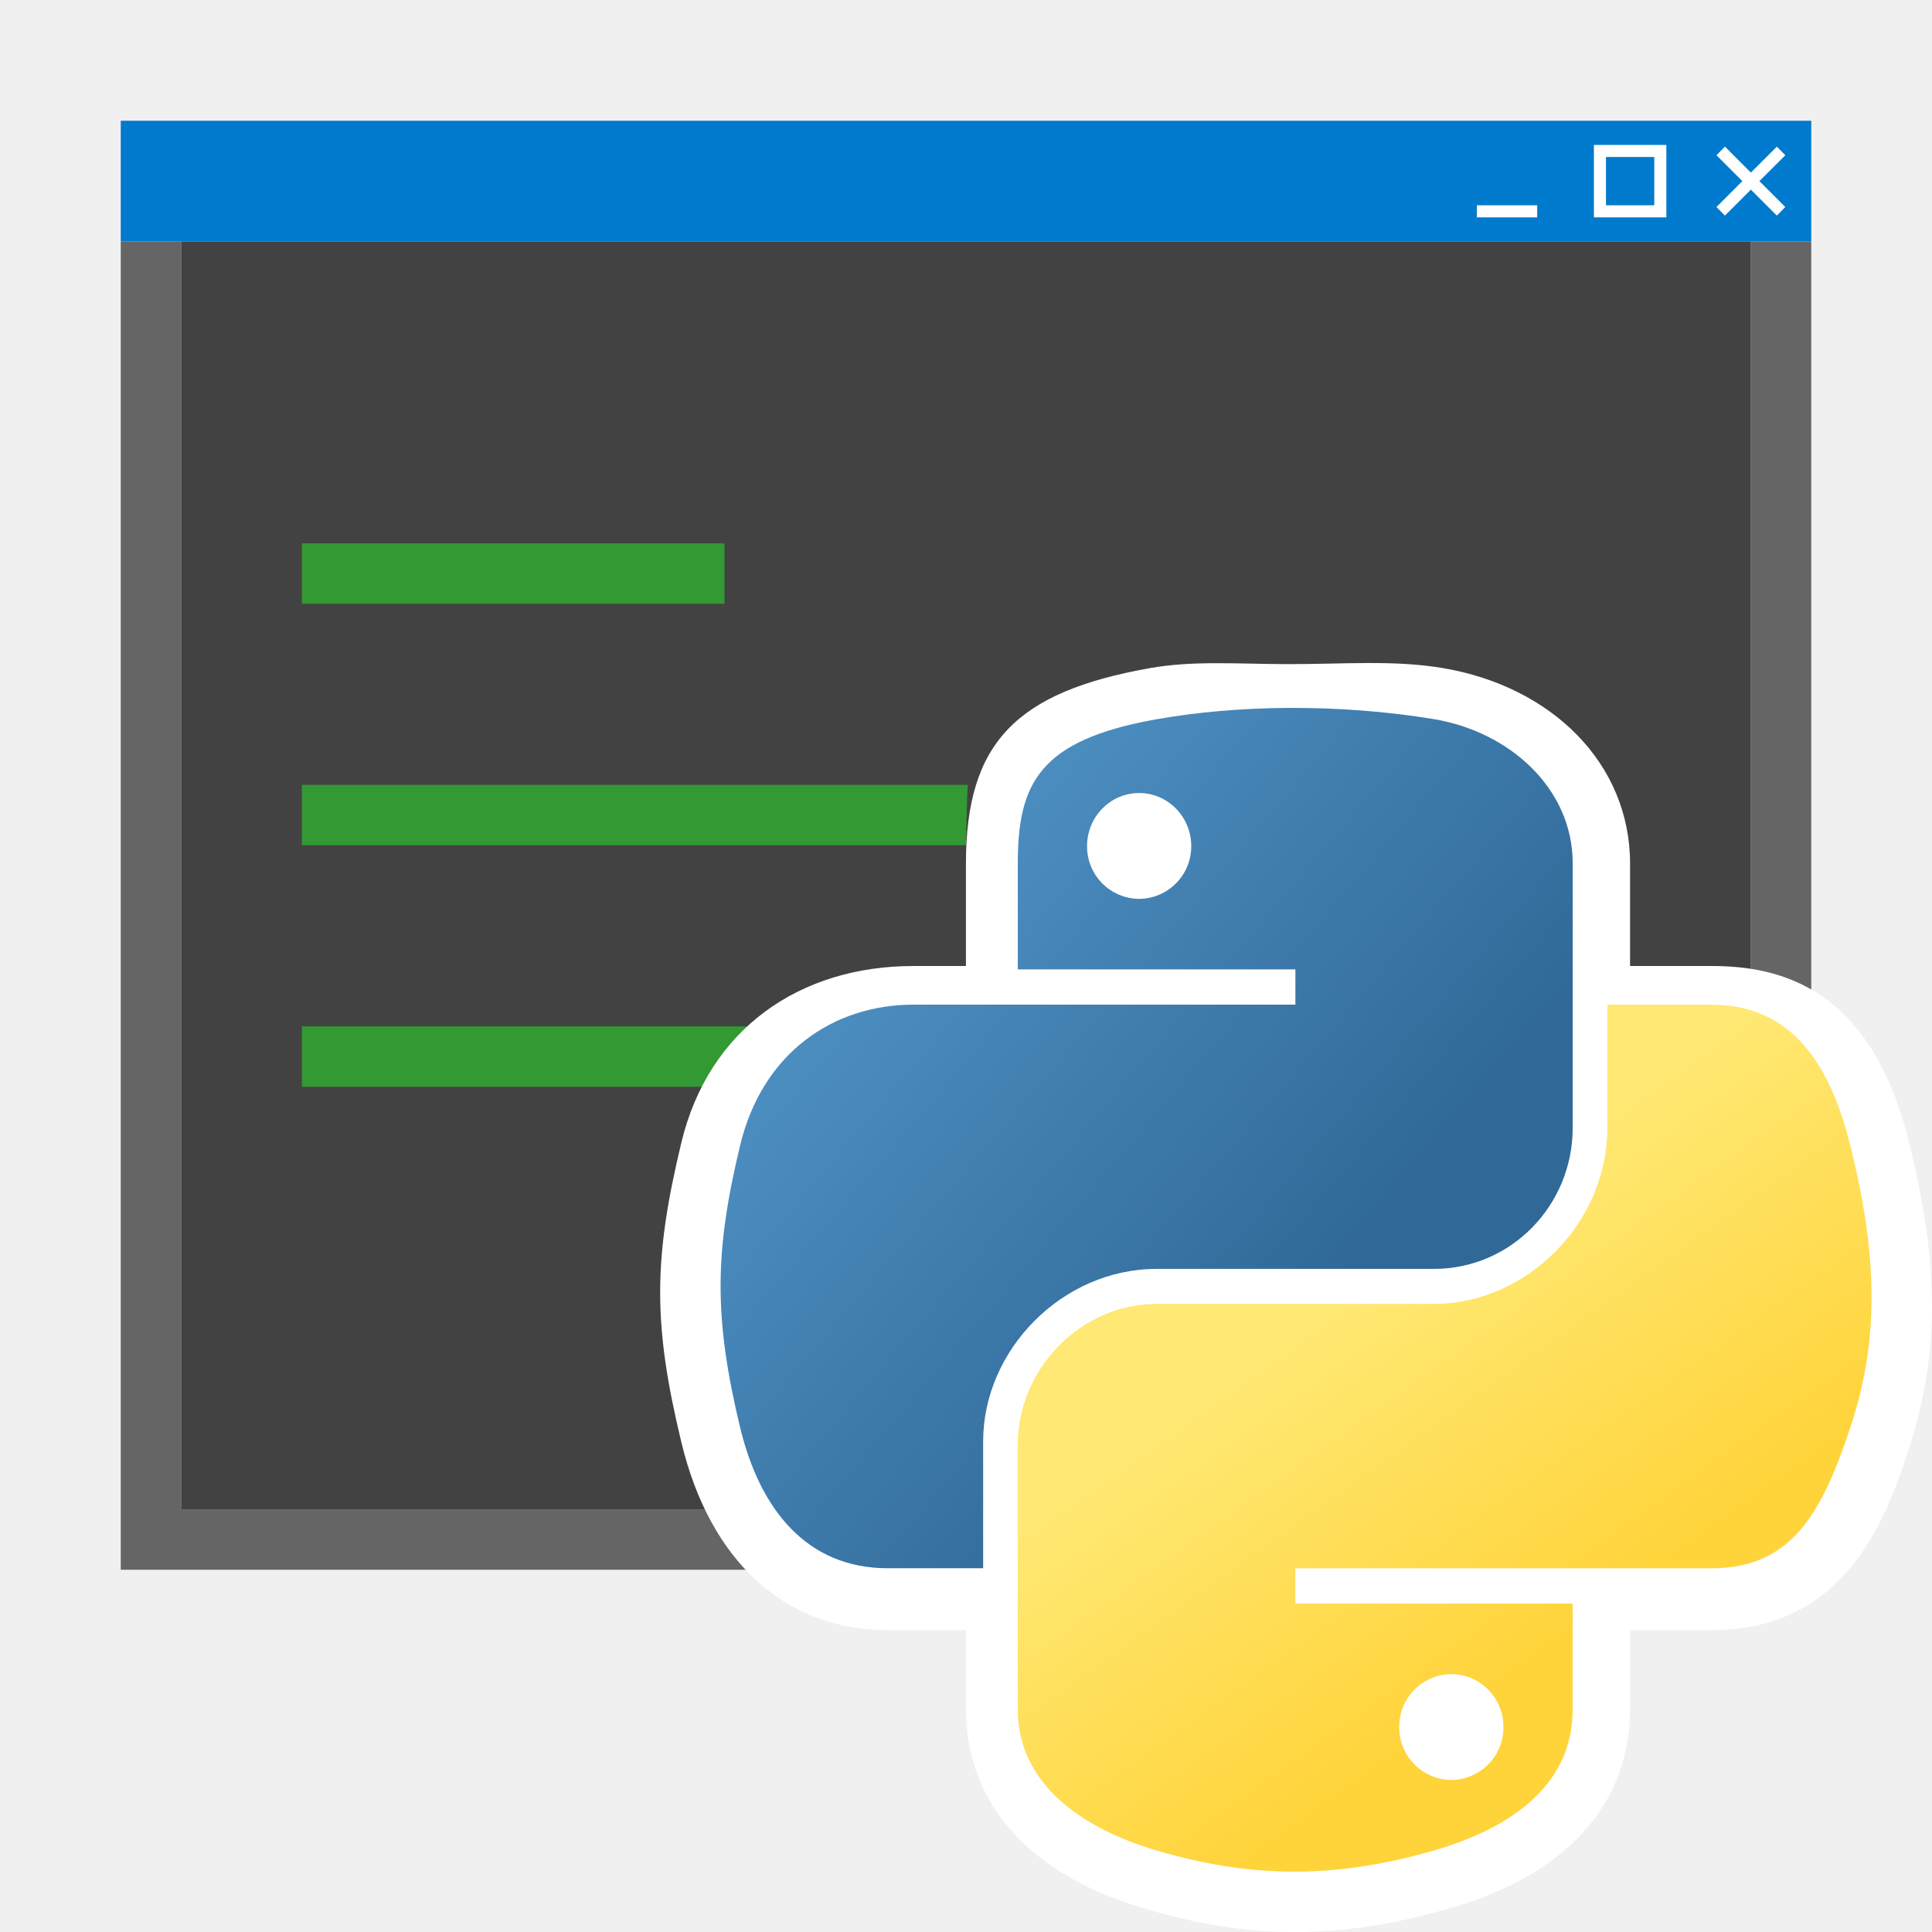
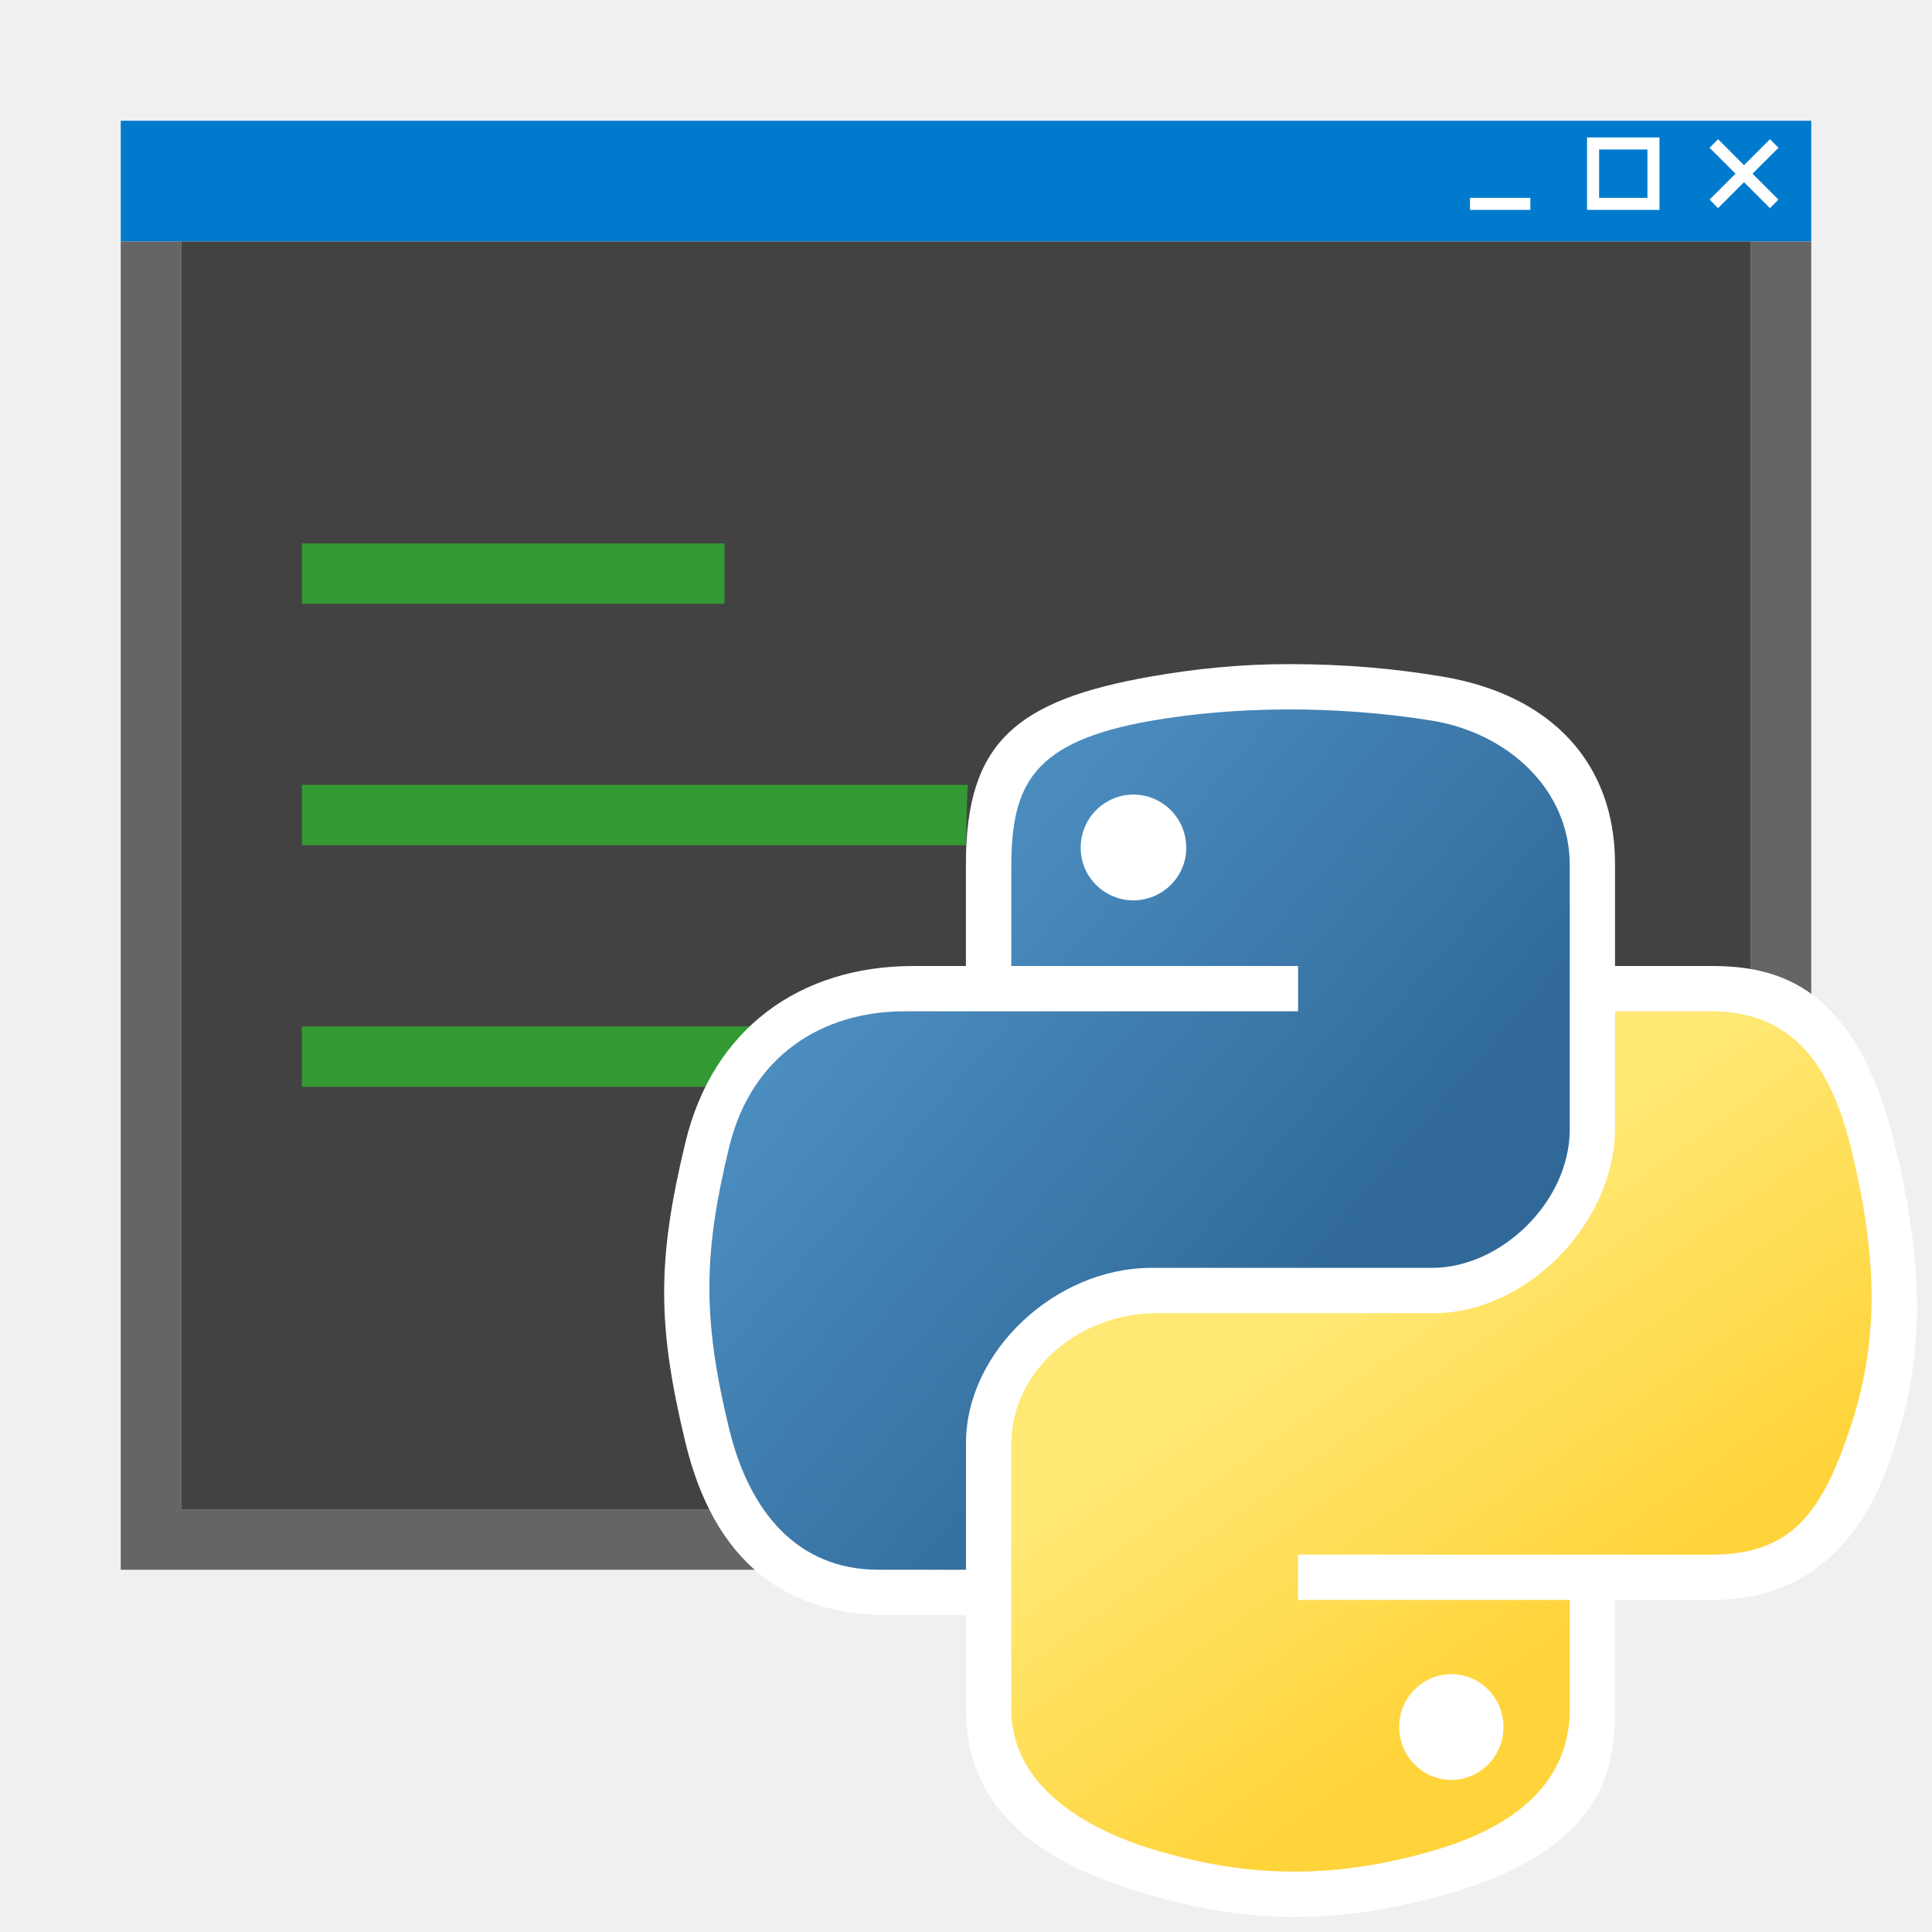
<svg xmlns="http://www.w3.org/2000/svg" width="128" height="128" version="1.1" viewBox="0 0 128 128">
  <defs>
-     <linearGradient id="path1948_1_" x1="522.21" x2="540.9" y1="-288.67" y2="-304.75" gradientTransform="matrix(2.25 0 0 -2.272 -1129.1 -606.76)" gradientUnits="userSpaceOnUse">
+     <linearGradient id="path1948_1_" x1="522.21" x2="540.9" y1="-288.67" y2="-304.75" gradientTransform="matrix(2.2795 0 0 -2.272 -1145.3 -606.66)" gradientUnits="userSpaceOnUse">
      <stop stop-color="#5a9fd4" offset="0" />
      <stop stop-color="#306998" offset="1" />
    </linearGradient>
-     <linearGradient id="path1950_1_" x1="548.13" x2="541.45" y1="-314.49" y2="-305.04" gradientTransform="matrix(2.25 0 0 -2.272 -1129.1 -606.76)" gradientUnits="userSpaceOnUse">
+     <linearGradient id="path1950_1_" x1="548.13" x2="541.45" y1="-314.49" y2="-305.04" gradientTransform="matrix(2.25,0,0,-2.272,-1129.1,-606.76)" gradientUnits="userSpaceOnUse">
      <stop stop-color="#ffd43b" offset="0" />
      <stop stop-color="#ffe873" offset="1" />
    </linearGradient>
  </defs>
  <style>.icon-canvas-transparent{opacity:0;fill:#f6f6f6}.icon-white{fill:#fff}.icon-vso-bg{fill:#656565}.icon-visualstudio-online{fill:#007acc}.icon-vs-bg{fill:#424242}.icon-vs-green{fill:#393}.st0{fill:url(#path1948_1_)}.st1{fill:url(#path1950_1_)}</style>
  <path id="canvas" class="icon-canvas-transparent" d="m32 32h-32v-32h32z" />
  <g id="iconBg" transform="matrix(4,0,0,4,5.3181e-5,0)">
    <path class="icon-visualstudio-online" d="m30 4h-28v-2h28z" />
    <path class="icon-vso-bg" d="m29 4v21h-26v-21h-1v22h28v-22z" />
    <path class="icon-vs-bg" d="m10 4h-7v21h26v-21z" />
  </g>
-   <g id="iconFg" transform="matrix(4,0,0,4,5.3181e-5,0)">
-     <path class="icon-white" d="m29.141 3 0.429 0.429-0.14 0.142-0.43-0.43-0.43 0.43-0.14-0.142 0.429-0.429-0.429-0.429 0.141-0.142 0.429 0.43 0.43-0.43 0.141 0.142zm-1.541-0.6h-1.2v1.2h1.2zm-1 0.2h0.8v0.8h-0.8zm-1.139 0.8h-1v0.2h1z" />
-     <path class="icon-vs-green" d="m16 14h-11v-1h11.031c-0.014 0.044-0.031 1-0.031 1zm-4-5h-7v1h7zm-7 8v1h8v-1z" />
-   </g>
-   <g stroke-width="4">
-     <path class="icon-white" d="m126.38 96.252c-1.4 4.212-4.004 11.748-12.988 11.748h-5.396v5.252c0 3.62-1.472 10.148-11.984 13.192-3.616 1.044-6.912 1.556-10.264 1.556-3.32 0-6.388-0.512-9.968-1.568-7.668-2.252-11.784-7.056-11.784-13.18v-5.252h-5.188c-6.792 0-11.772-4.564-13.664-12.44-1.876-7.784-1.876-12.084 0-19.868 1.804-7.524 7.84-11.692 15.38-11.692h3.472v-6.788c0-8.02 3.336-11.38 12.216-12.952 2.912-0.512 5.896-0.26 9.184-0.26h0.012c3.684 0 6.94-0.28 10.148 0.256 7.264 1.212 12.44 6.34 12.44 12.96v6.784h5.396c4.568 0 10.544 1.424 13.08 11.648 2.06 8.288 2.036 14.232-0.092 20.604z" fill="#fff" />
-     <path id="path1948_3_" class="st0" d="m85.416 46.9c-3.144 0.016-6.148 0.284-8.788 0.752-7.784 1.376-9.196 4.252-9.196 9.56v7.012h18.392v2.336h-25.296c-5.344 0-10.028 3.212-11.492 9.324-1.688 7.004-1.764 11.376 0 18.692 1.308 5.444 4.428 9.324 9.776 9.324h6.324v-8.404c0-6.072 5.252-11.428 11.492-11.428h18.372c5.116 0 9.196-4.212 9.196-9.348v-17.516c0-4.984-4.204-8.728-9.196-9.56-3.16-0.52-6.44-0.756-9.584-0.744zm-9.944 5.64c1.9 0 3.452 1.576 3.452 3.516a3.48 3.48 0 0 1-3.452 3.496 3.472 3.472 0 0 1-3.452-3.496c0-1.94 1.544-3.516 3.452-3.516z" fill="url(#path1948_1_)" />
-     <path id="path1950_3_" class="st1" d="m106.49 66.56v8.168c0 6.332-5.368 11.66-11.492 11.66h-18.372c-5.032 0-9.196 4.308-9.196 9.348v17.516c0 4.984 4.336 7.916 9.196 9.348 5.824 1.712 11.404 2.02 18.372 0 4.632-1.34 9.196-4.04 9.196-9.348v-7.012h-18.372v-2.336h27.568c5.344 0 7.336-3.728 9.196-9.324 1.92-5.76 1.84-11.304 0-18.692-1.32-5.32-3.844-9.324-9.196-9.324h-6.9zm-10.336 44.356c1.908 0 3.452 1.564 3.452 3.496a3.484 3.484 0 0 1-3.452 3.516 3.488 3.488 0 0 1-3.452-3.516 3.48 3.48 0 0 1 3.452-3.496z" fill="url(#path1950_1_)" />
-   </g>
+   <path class="icon-white" d="m116.11 11.507 1.716 1.716-0.56 0.568-1.72-1.72-1.72 1.72-0.56-0.568 1.716-1.716-1.716-1.716 0.564-0.568 1.716 1.72 1.72-1.72 0.564 0.568zm-6.164-2.4h-4.8v4.8h4.8zm-4 0.8h3.2v3.2h-3.2zm-4.556 3.2h-4v0.8h4z" />
+   <path class="icon-vs-green" d="m64 56h-44v-4h44.124c-0.056 0.176-0.124 4-0.124 4zm-16-20h-28v4h28zm-28 32v4h32v-4z" />
+   <path class="icon-white" d="m125.39 96.252c-1.4 4.212-4.391 9.748-11.999 9.748h-6.392v7.252c0 3.62-0.476 9.149-10.988 12.193-3.616 1.044-6.912 1.556-10.264 1.556-3.32 0-6.388-0.512-9.968-1.568-7.668-2.252-11.775-6.057-11.78-12.181v-6.252h-5.192c-6.792 0-11.506-3.564-13.398-11.44-1.876-7.784-1.876-12.084 0-19.868 1.804-7.524 7.574-11.692 15.114-11.692h3.472v-6.788c0-8.02 3.336-10.812 12.216-12.384 2.912-0.512 5.896-0.828 9.184-0.828h0.012c3.684 0 6.94 0.288 10.148 0.824 7.264 1.212 11.444 5.772 11.444 12.392v6.784h6.392c4.568 0 9.555 1.424 12.091 11.648 2.06 8.288 2.036 14.232-0.092 20.604z" fill="#fff" />
+   <path id="path1948_3_" class="st0" d="m85.169 47.002c-3.185 0.016-6.229 0.284-8.903 0.752-7.886 1.376-9.226 4.252-9.265 9.56v6.686h19v3h-26.046c-5.414 0-10.159 2.874-11.643 8.986-1.71 7.004-1.787 11.376 0 18.692 1.325 5.444 4.486 9.322 9.904 9.322h5.784v-8.402c0-6.072 5.944-11.598 12.265-11.598h18.613c4.579 0 9.122-4.389 9.122-9.178v-17.516c0-4.984-4.064-8.728-9.122-9.56-3.201-0.52-6.524-0.756-9.71-0.744zm-10.074 5.64c1.925 0 3.497 1.576 3.497 3.516 9e-3 1.917-1.555 3.481-3.497 3.496-1.944-0.011-3.511-1.577-3.497-3.496 0-1.94 1.564-3.516 3.497-3.516z" fill="url(#path1948_1_)" stroke-width="4.026" />
+   <path id="path1950_3_" class="st1" d="m107 67v7.728c0 6.332-5.878 12.272-12.002 12.272h-18.372c-5.032 0-9.626 3.696-9.626 8.736v17.516c0 4.984 4.766 7.916 9.626 9.348 5.824 1.712 11.404 2.02 18.372 0 4.632-1.34 9.002-4.04 9.002-9.348v-7.252h-18v-3h27.39c5.344 0 7.336-2.824 9.196-8.42 1.92-5.76 1.84-11.304 0-18.692-1.32-5.32-3.844-8.888-9.196-8.888zm-10.846 43.916c1.908 0 3.452 1.564 3.452 3.496 0.018 1.924-1.528 3.498-3.452 3.516-1.923-0.02-3.467-1.593-3.452-3.516-0.009-1.917 1.535-3.481 3.452-3.496z" fill="url(#path1950_1_)" stroke-width="4" />
</svg>
